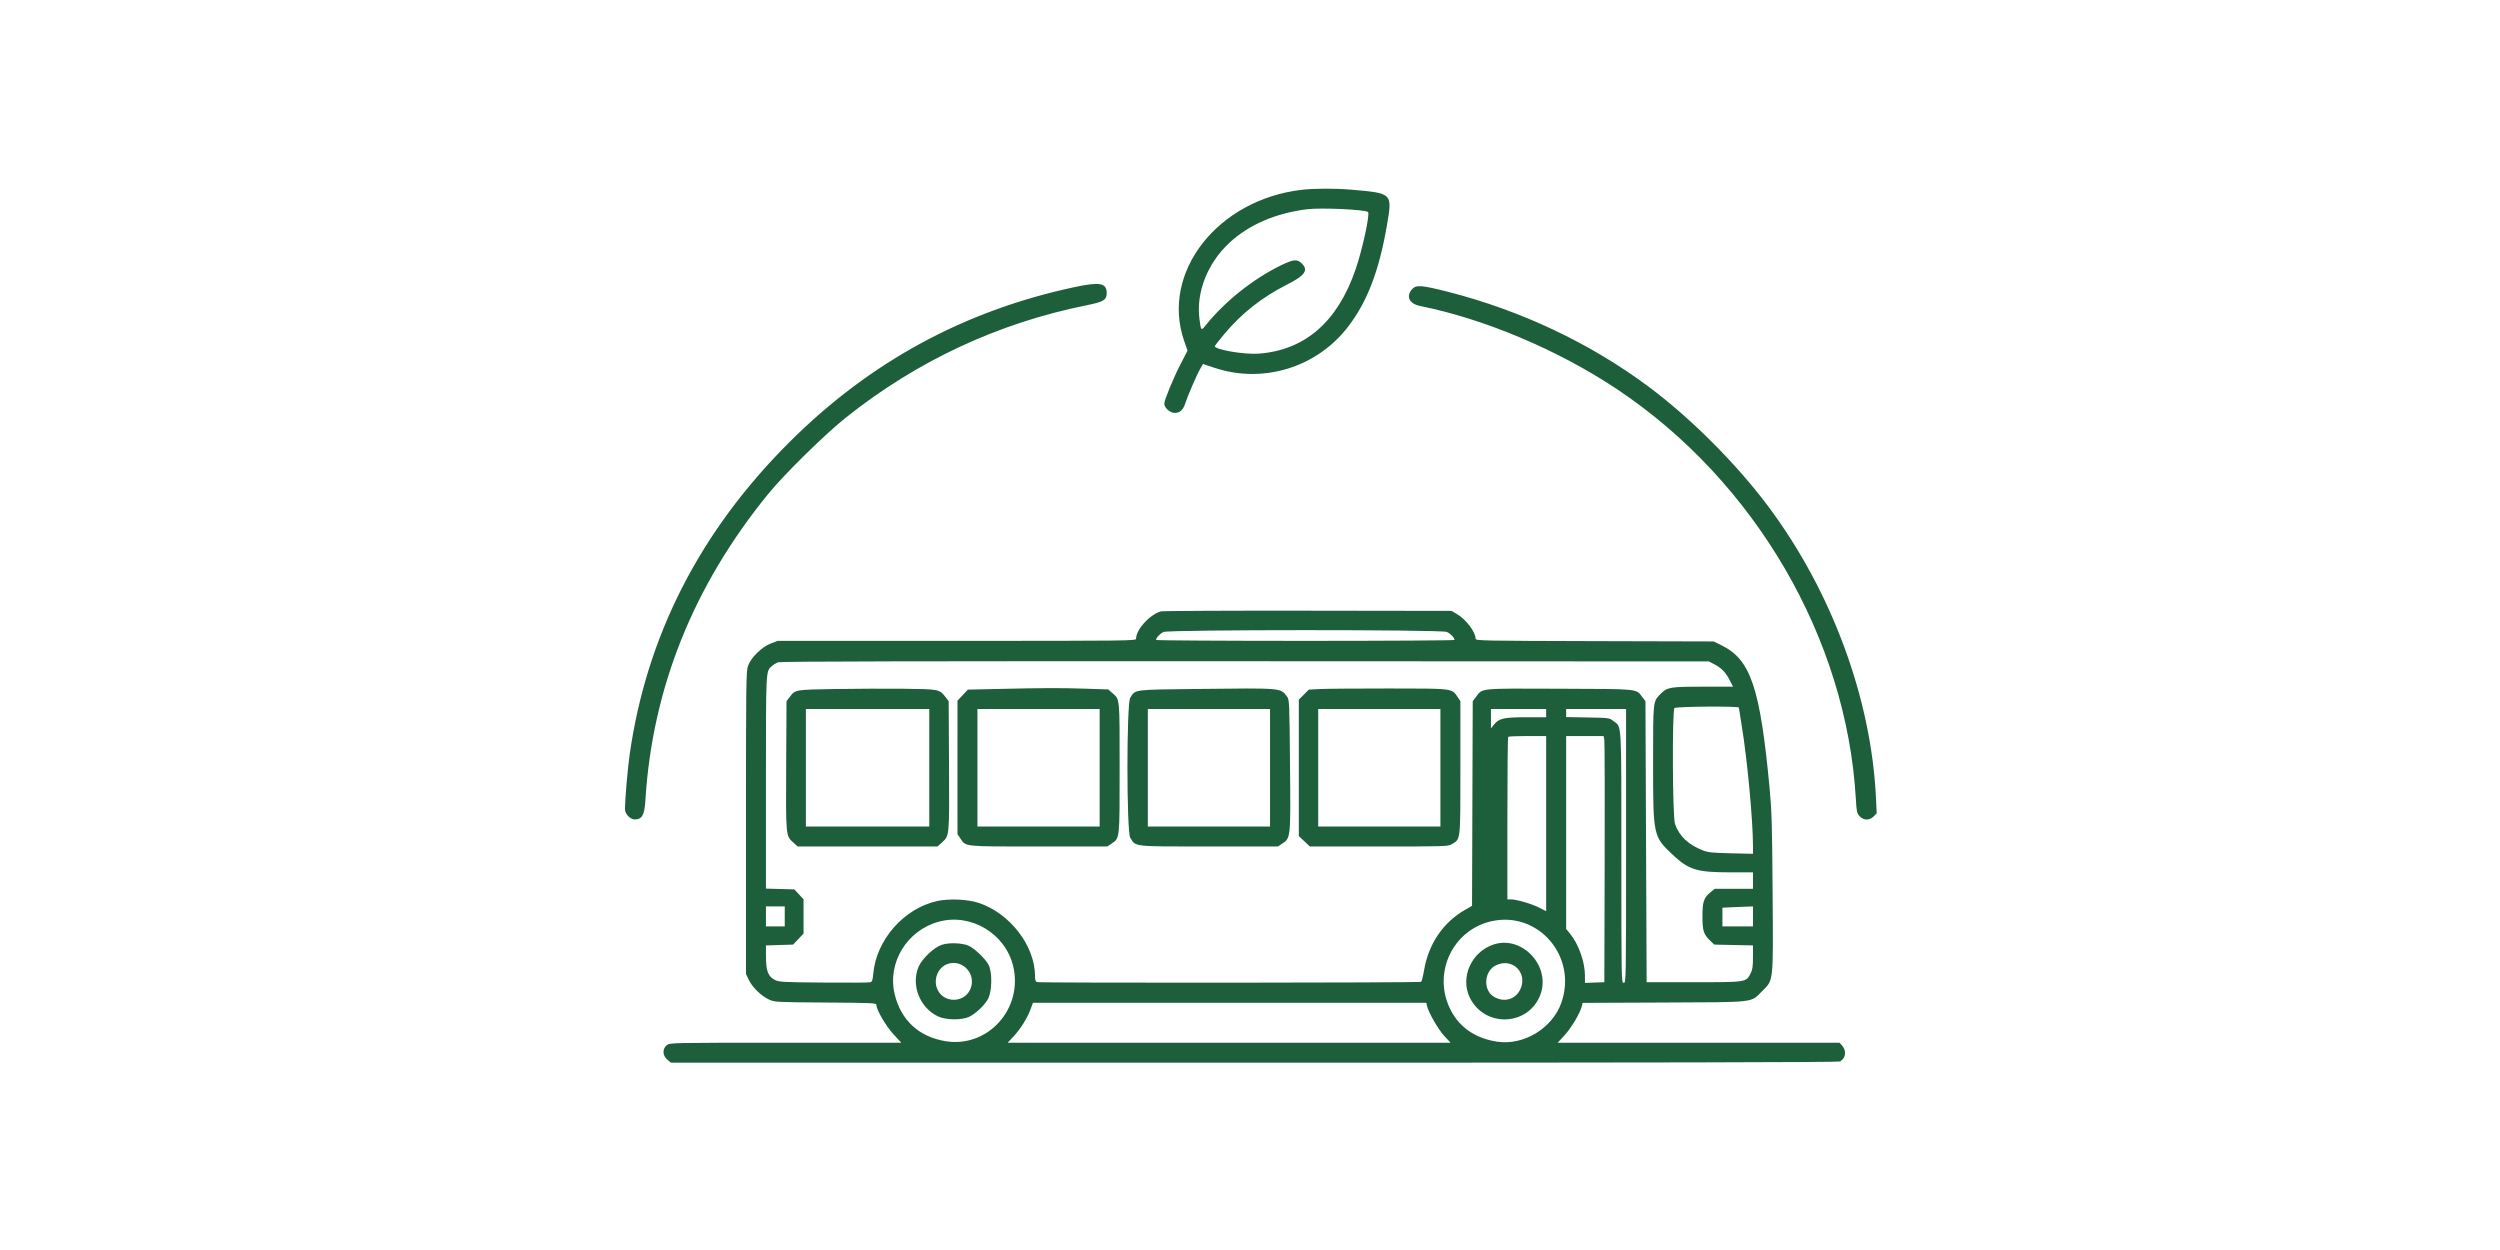
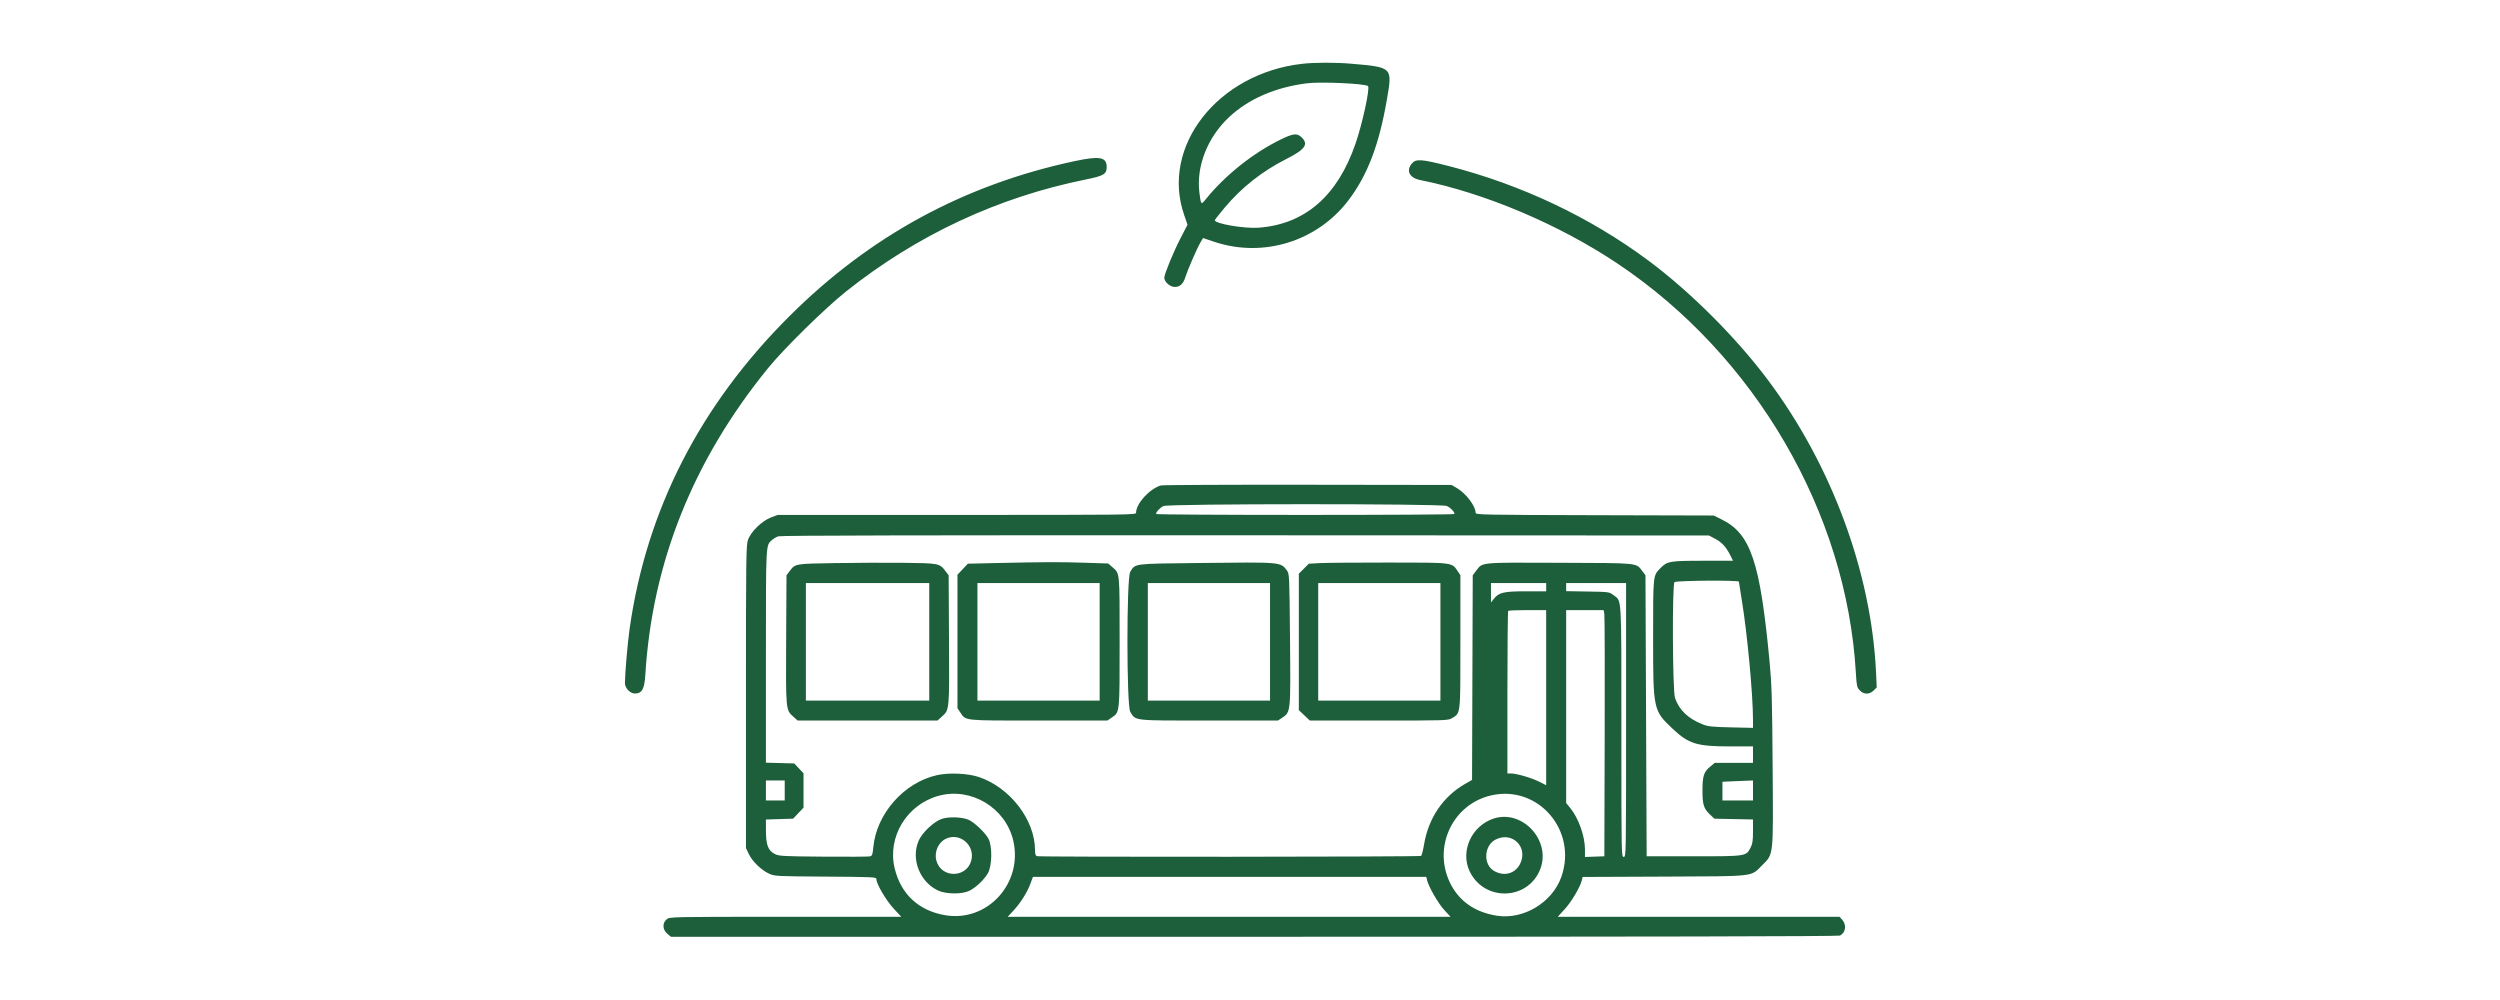
- <svg xmlns="http://www.w3.org/2000/svg" width="1000" height="500" viewBox="-298.8 -30.4 2127.5 1063.8">
+ <svg xmlns="http://www.w3.org/2000/svg" width="1000" height="400" viewBox="-298.8 76.8 2127.5 851.0">
  <path d="M 809.096 131.118 C 737.289 139.444, 688.848 201.524, 708.859 259.579 L 711.777 268.043 705.954 279.272 C 699.905 290.938, 692 310.110, 692 313.117 C 692 316.669, 696.898 321, 700.915 321 C 705.381 321, 708.171 318.386, 709.989 312.500 C 711.747 306.808, 719.803 288.250, 722.602 283.443 L 724.964 279.386 734.732 282.635 C 776.133 296.406, 821.881 282.309, 848.462 247.589 C 864.818 226.226, 874.791 200.182, 881.466 161.408 C 886.206 133.866, 886.420 134.080, 851 131.013 C 837.593 129.852, 819.625 129.897, 809.096 131.118 M 813.500 147.676 C 786.513 151.063, 763.768 160.931, 747.175 176.453 C 728.740 193.698, 719.041 218.440, 721.910 240.908 C 723.228 251.234, 723.308 251.317, 727.230 246.444 C 743.683 226.003, 767.646 206.920, 791.345 195.385 C 801.524 190.431, 804.794 190.022, 808.407 193.250 C 815.179 199.301, 812.179 203.877, 796.140 211.963 C 775.451 222.392, 757.845 236.257, 743.393 253.500 C 738.784 259, 735.009 263.819, 735.006 264.210 C 734.981 267.172, 760.083 271.464, 772.222 270.573 C 811.701 267.675, 839.506 243.527, 854.814 198.844 C 860.698 181.668, 867.187 151.721, 865.386 150.050 C 863.105 147.933, 825.253 146.201, 813.500 147.676 M 615.500 213.960 C 521.412 234.121, 441.385 277.663, 372.902 345.957 C 296.875 421.774, 251.465 510.533, 237.049 611.500 C 235.328 623.551, 233.064 649.747, 233.015 658.173 C 232.992 662.264, 237.491 667, 241.402 667 C 247.507 667, 249.641 663.200, 250.386 651 C 256.217 555.481, 291.109 468.332, 354.883 390 C 368.428 373.363, 403.302 339.092, 421.152 324.878 C 481.539 276.791, 550.471 244.611, 625.500 229.481 C 640.392 226.478, 643 224.916, 643 219 C 643 210.405, 637.121 209.327, 615.500 213.960 M 902.695 215.950 C 897.566 222.046, 900.616 228.178, 909.684 229.998 C 964.806 241.066, 1027.821 267.733, 1077.761 301.129 C 1194.957 379.500, 1272.717 513.087, 1280.546 649.500 C 1281.179 660.522, 1281.444 661.724, 1283.804 664.250 C 1287.241 667.928, 1292.104 667.987, 1295.695 664.396 L 1298.299 661.792 1297.678 648.646 C 1293.673 563.921, 1259.965 472.727, 1205.956 400.500 C 1178.817 364.207, 1139.844 325.225, 1104.111 298.631 C 1054.310 261.568, 995.610 233.814, 933.500 217.965 C 910.624 212.127, 906.158 211.835, 902.695 215.950 M 688.994 489.924 C 679.300 492.911, 668 505.398, 668 513.122 C 668 514.951, 664.028 515, 515.538 515 L 363.075 515 357.288 517.162 C 349.575 520.044, 340.058 529.391, 337.671 536.428 C 336.144 540.933, 336.001 552.399, 336.010 669.928 L 336.020 798.500 338.394 803.500 C 341.379 809.784, 348.984 817.211, 355.500 820.203 C 360.434 822.470, 361.069 822.504, 403.750 822.799 C 444.928 823.084, 447 823.186, 447 824.933 C 447 828.987, 455.152 842.921, 461.596 849.881 L 468.187 857 369.728 857 C 271.635 857, 271.260 857.008, 268.635 859.073 C 264.716 862.156, 264.922 867.915, 269.077 871.411 L 272.153 874 768.642 874 C 1107.252 874, 1265.743 873.673, 1267.055 872.970 C 1272.038 870.304, 1272.829 863.749, 1268.711 859.250 L 1266.651 857 1146.737 857 L 1026.823 857 1032.828 850.447 C 1038.563 844.187, 1046.023 831.549, 1047.378 825.795 L 1048.016 823.089 1117.258 822.795 C 1196.410 822.458, 1190.798 823.107, 1200.768 813.137 C 1210.642 803.263, 1210.255 806.879, 1209.716 729.500 C 1209.311 671.360, 1208.968 659.525, 1207.124 640 C 1199.078 554.806, 1191.074 531.024, 1166.349 518.851 L 1159.543 515.500 1058.272 515.231 C 963.016 514.979, 956.999 514.860, 956.978 513.231 C 956.905 507.443, 948.820 496.743, 941.084 492.195 L 936.500 489.500 814 489.326 C 746.625 489.230, 690.372 489.500, 688.994 489.924 M 691.378 507.437 C 688.488 508.695, 685 512.406, 685 514.223 C 685 514.650, 742.150 515, 812 515 C 881.850 515, 939 514.650, 939 514.223 C 939 512.336, 935.459 508.672, 932.401 507.394 C 927.500 505.347, 696.087 505.387, 691.378 507.437 M 363.500 533.204 C 361.850 533.782, 359.430 535.210, 358.121 536.377 C 352.846 541.084, 353 538.107, 353 635.384 L 353 725.833 365.074 726.166 L 377.148 726.500 381.074 730.711 L 385 734.923 385 749.519 L 385 764.116 380.576 768.799 L 376.152 773.481 364.576 773.848 L 353 774.216 353.022 783.858 C 353.049 795.923, 354.906 800.738, 360.623 803.576 C 364.204 805.353, 367.362 805.523, 401.956 805.807 C 422.557 805.975, 440.379 805.871, 441.561 805.574 C 443.421 805.107, 443.798 804.083, 444.369 797.939 C 447.033 769.273, 470.482 742.701, 498.643 736.436 C 508.726 734.193, 524.747 734.895, 534.043 737.987 C 560.721 746.862, 582 774.529, 582 800.340 C 582 803.481, 582.467 804.965, 583.590 805.396 C 585.781 806.237, 909.380 806.021, 910.579 805.178 C 911.110 804.805, 912.269 800.225, 913.155 795 C 916.908 772.881, 929.331 754.613, 947.848 743.983 L 953.915 740.500 954.208 653.422 L 954.500 566.344 957.302 562.671 C 963.086 555.088, 959.157 555.473, 1028.259 555.729 C 1096.714 555.983, 1093.343 555.650, 1098.698 562.671 L 1101.500 566.344 1102 685.922 L 1102.500 805.500 1142.500 805.500 C 1187.578 805.500, 1187.139 805.568, 1190.990 798.019 C 1192.605 794.854, 1193 792.122, 1193 784.126 L 1193 774.172 1176.554 773.836 L 1160.107 773.500 1156.434 770 C 1151.015 764.836, 1150 761.601, 1150 749.500 C 1150 737.144, 1151.121 733.695, 1156.604 729.175 L 1160.456 726 1176.728 726 L 1193 726 1193 719 L 1193 712 1173.210 712 C 1145.364 712, 1138.300 709.834, 1124.817 697.164 C 1108.101 681.455, 1108 680.989, 1108 619.460 C 1108 565.382, 1107.847 566.824, 1114.280 560.236 C 1120.017 554.361, 1122.059 554.012, 1150.767 554.006 L 1176.034 554 1173.572 549.143 C 1170.015 542.123, 1166.433 538.268, 1160.620 535.201 L 1155.500 532.500 761 532.326 C 487.392 532.206, 365.581 532.475, 363.500 533.204 M 412 555.980 C 377.632 556.547, 378.025 556.479, 373.291 562.685 L 370.500 566.342 370.217 620.692 C 369.903 680.952, 369.896 680.866, 376.012 686.392 L 380.006 690 439.500 690 L 498.994 690 502.990 686.390 C 509.174 680.803, 509.138 681.207, 508.803 620.921 L 508.500 566.343 505.698 562.670 C 500.776 556.219, 500.135 556.093, 470.358 555.760 C 455.586 555.595, 429.325 555.694, 412 555.980 M 548.681 555.964 L 524.862 556.500 520.431 561.192 L 516 565.884 516 622.710 L 516 679.536 518.529 683.257 C 523.308 690.290, 520.440 690, 585.218 690 L 643.536 690 647.125 687.561 C 654.190 682.760, 654 684.543, 654 623.049 C 654 562.367, 654.268 565.076, 647.703 559.312 L 644.303 556.327 623.902 555.666 C 602.918 554.986, 589.876 555.038, 548.681 555.964 M 721 555.917 C 664.854 556.565, 667.499 556.221, 663.018 563.472 C 659.839 568.615, 659.869 677.434, 663.050 682.582 C 667.856 690.358, 664.616 690, 730.220 690 L 788.704 690 792.102 687.749 C 799.649 682.748, 799.572 683.494, 799.004 620.822 C 798.509 566.181, 798.461 565.092, 796.395 562.322 C 790.913 554.970, 792.367 555.093, 721 555.917 M 824.260 556 L 815.020 556.500 810.760 560.765 L 806.500 565.029 806.500 623.082 L 806.500 681.134 811.192 685.567 L 815.884 690 874.692 689.996 C 931.609 689.993, 933.605 689.929, 936.759 688.005 C 944.307 683.403, 943.992 686.238, 943.996 622.898 L 944 566.296 941.747 562.952 C 936.601 555.316, 938.508 555.557, 883.026 555.527 C 855.787 555.512, 829.342 555.725, 824.260 556 M 1126.200 572.200 C 1124.134 574.266, 1124.523 664.525, 1126.624 670.715 C 1130.109 680.981, 1137.784 688.340, 1150.090 693.213 C 1154.756 695.061, 1158.080 695.415, 1174.250 695.786 L 1193 696.216 1193 689.641 C 1193 667.892, 1188.133 615.731, 1183.473 587.542 C 1182.113 579.314, 1181 572.227, 1181 571.792 C 1181 570.424, 1127.578 570.822, 1126.200 572.200 M 387 623 L 387 673 439.500 673 L 492 673 492 623 L 492 573 439.500 573 L 387 573 387 623 M 533 623 L 533 673 585 673 L 637 673 637 623 L 637 573 585 573 L 533 573 533 623 M 678 623 L 678 673 730 673 L 782 673 782 623 L 782 573 730 573 L 678 573 678 623 M 823 623 L 823 673 875 673 L 927 673 927 623 L 927 573 875 573 L 823 573 823 623 M 970.011 581.250 L 970.022 589.500 972.493 586.366 C 976.753 580.962, 980.912 580, 1000.020 580 L 1017 580 1017 576.500 L 1017 573 993.500 573 L 970 573 970.011 581.250 M 1034 576.438 L 1034 579.876 1052.331 580.188 C 1070.478 580.497, 1070.698 580.527, 1074.191 583.194 C 1081.469 588.750, 1081 580.754, 1081 699.401 C 1081 805.333, 1081.013 806, 1083 806 C 1084.989 806, 1085 805.333, 1085 689.500 L 1085 573 1059.500 573 L 1034 573 1034 576.438 M 984.667 596.667 C 984.300 597.033, 984 628.308, 984 666.167 L 984 735 986.840 735 C 991.647 735, 1004.467 738.702, 1010.894 741.946 L 1017 745.029 1017 670.514 L 1017 596 1001.167 596 C 992.458 596, 985.033 596.300, 984.667 596.667 M 1034 678.082 L 1034 760.163 1037.462 764.388 C 1044.577 773.071, 1050 788.366, 1050 799.751 L 1050 806.081 1058.250 805.790 L 1066.500 805.500 1066.784 704 C 1066.940 648.175, 1066.807 601.038, 1066.489 599.250 L 1065.909 596 1049.955 596 L 1034 596 1034 678.082 M 353 749.500 L 353 758 361 758 L 369 758 369 749.500 L 369 741 361 741 L 353 741 353 749.500 M 1174.250 741.743 L 1167 742.088 1167 750.044 L 1167 758 1180 758 L 1193 758 1193 749.500 L 1193 741 1187.250 741.199 C 1184.088 741.308, 1178.237 741.553, 1174.250 741.743 M 500.161 753.969 C 472.894 761.346, 456.048 789.142, 462.607 815.936 C 467.963 837.819, 482.989 851.755, 505.395 855.622 C 541.487 861.850, 572.013 828.390, 563.439 792 C 556.879 764.158, 527.583 746.551, 500.161 753.969 M 970.500 753.597 C 938.269 760.786, 920.859 795.949, 934.425 826.458 C 941.744 842.919, 955.692 853.072, 975.128 856.088 C 997.781 859.603, 1022.297 844.766, 1029.948 822.911 C 1043.699 783.630, 1010.323 744.715, 970.500 753.597 M 502.569 773.700 C 495.793 776.046, 485.966 785.344, 482.965 792.249 C 476.239 807.721, 483.884 827.319, 499.500 834.637 C 506.108 837.734, 519.324 837.944, 525.690 835.054 C 531.153 832.574, 538.452 825.788, 541.821 820.058 C 545.500 813.800, 545.804 796.934, 542.354 790.493 C 539.603 785.358, 530.102 776.359, 525.324 774.362 C 519.653 771.992, 508.443 771.666, 502.569 773.700 M 972.324 773.379 C 953.436 779.558, 943.623 801.313, 951.972 818.500 C 964.581 844.457, 1001.930 842.994, 1012.065 816.147 C 1021.221 791.896, 996.627 765.429, 972.324 773.379 M 506.354 790.487 C 499.733 793.504, 496.054 801.771, 498.043 809.158 C 502.137 824.364, 523.913 824.203, 527.788 808.938 C 531.029 796.168, 518.173 785.101, 506.354 790.487 M 974.119 791.170 C 964.092 796.133, 963.121 812.334, 972.518 817.878 C 981.034 822.903, 990.529 820.409, 994.750 812.038 C 1001.909 797.842, 988.349 784.126, 974.119 791.170 M 577.970 829.080 C 575.178 836.547, 569.473 845.511, 563.344 852.063 L 558.726 857 747.173 857 L 935.620 857 930.294 851.250 C 925.169 845.718, 916.960 831.460, 915.611 825.750 L 914.962 823 747.603 823 L 580.244 823 577.970 829.080" stroke="none" fill="#1D5F3A" fill-rule="evenodd" />
</svg>
